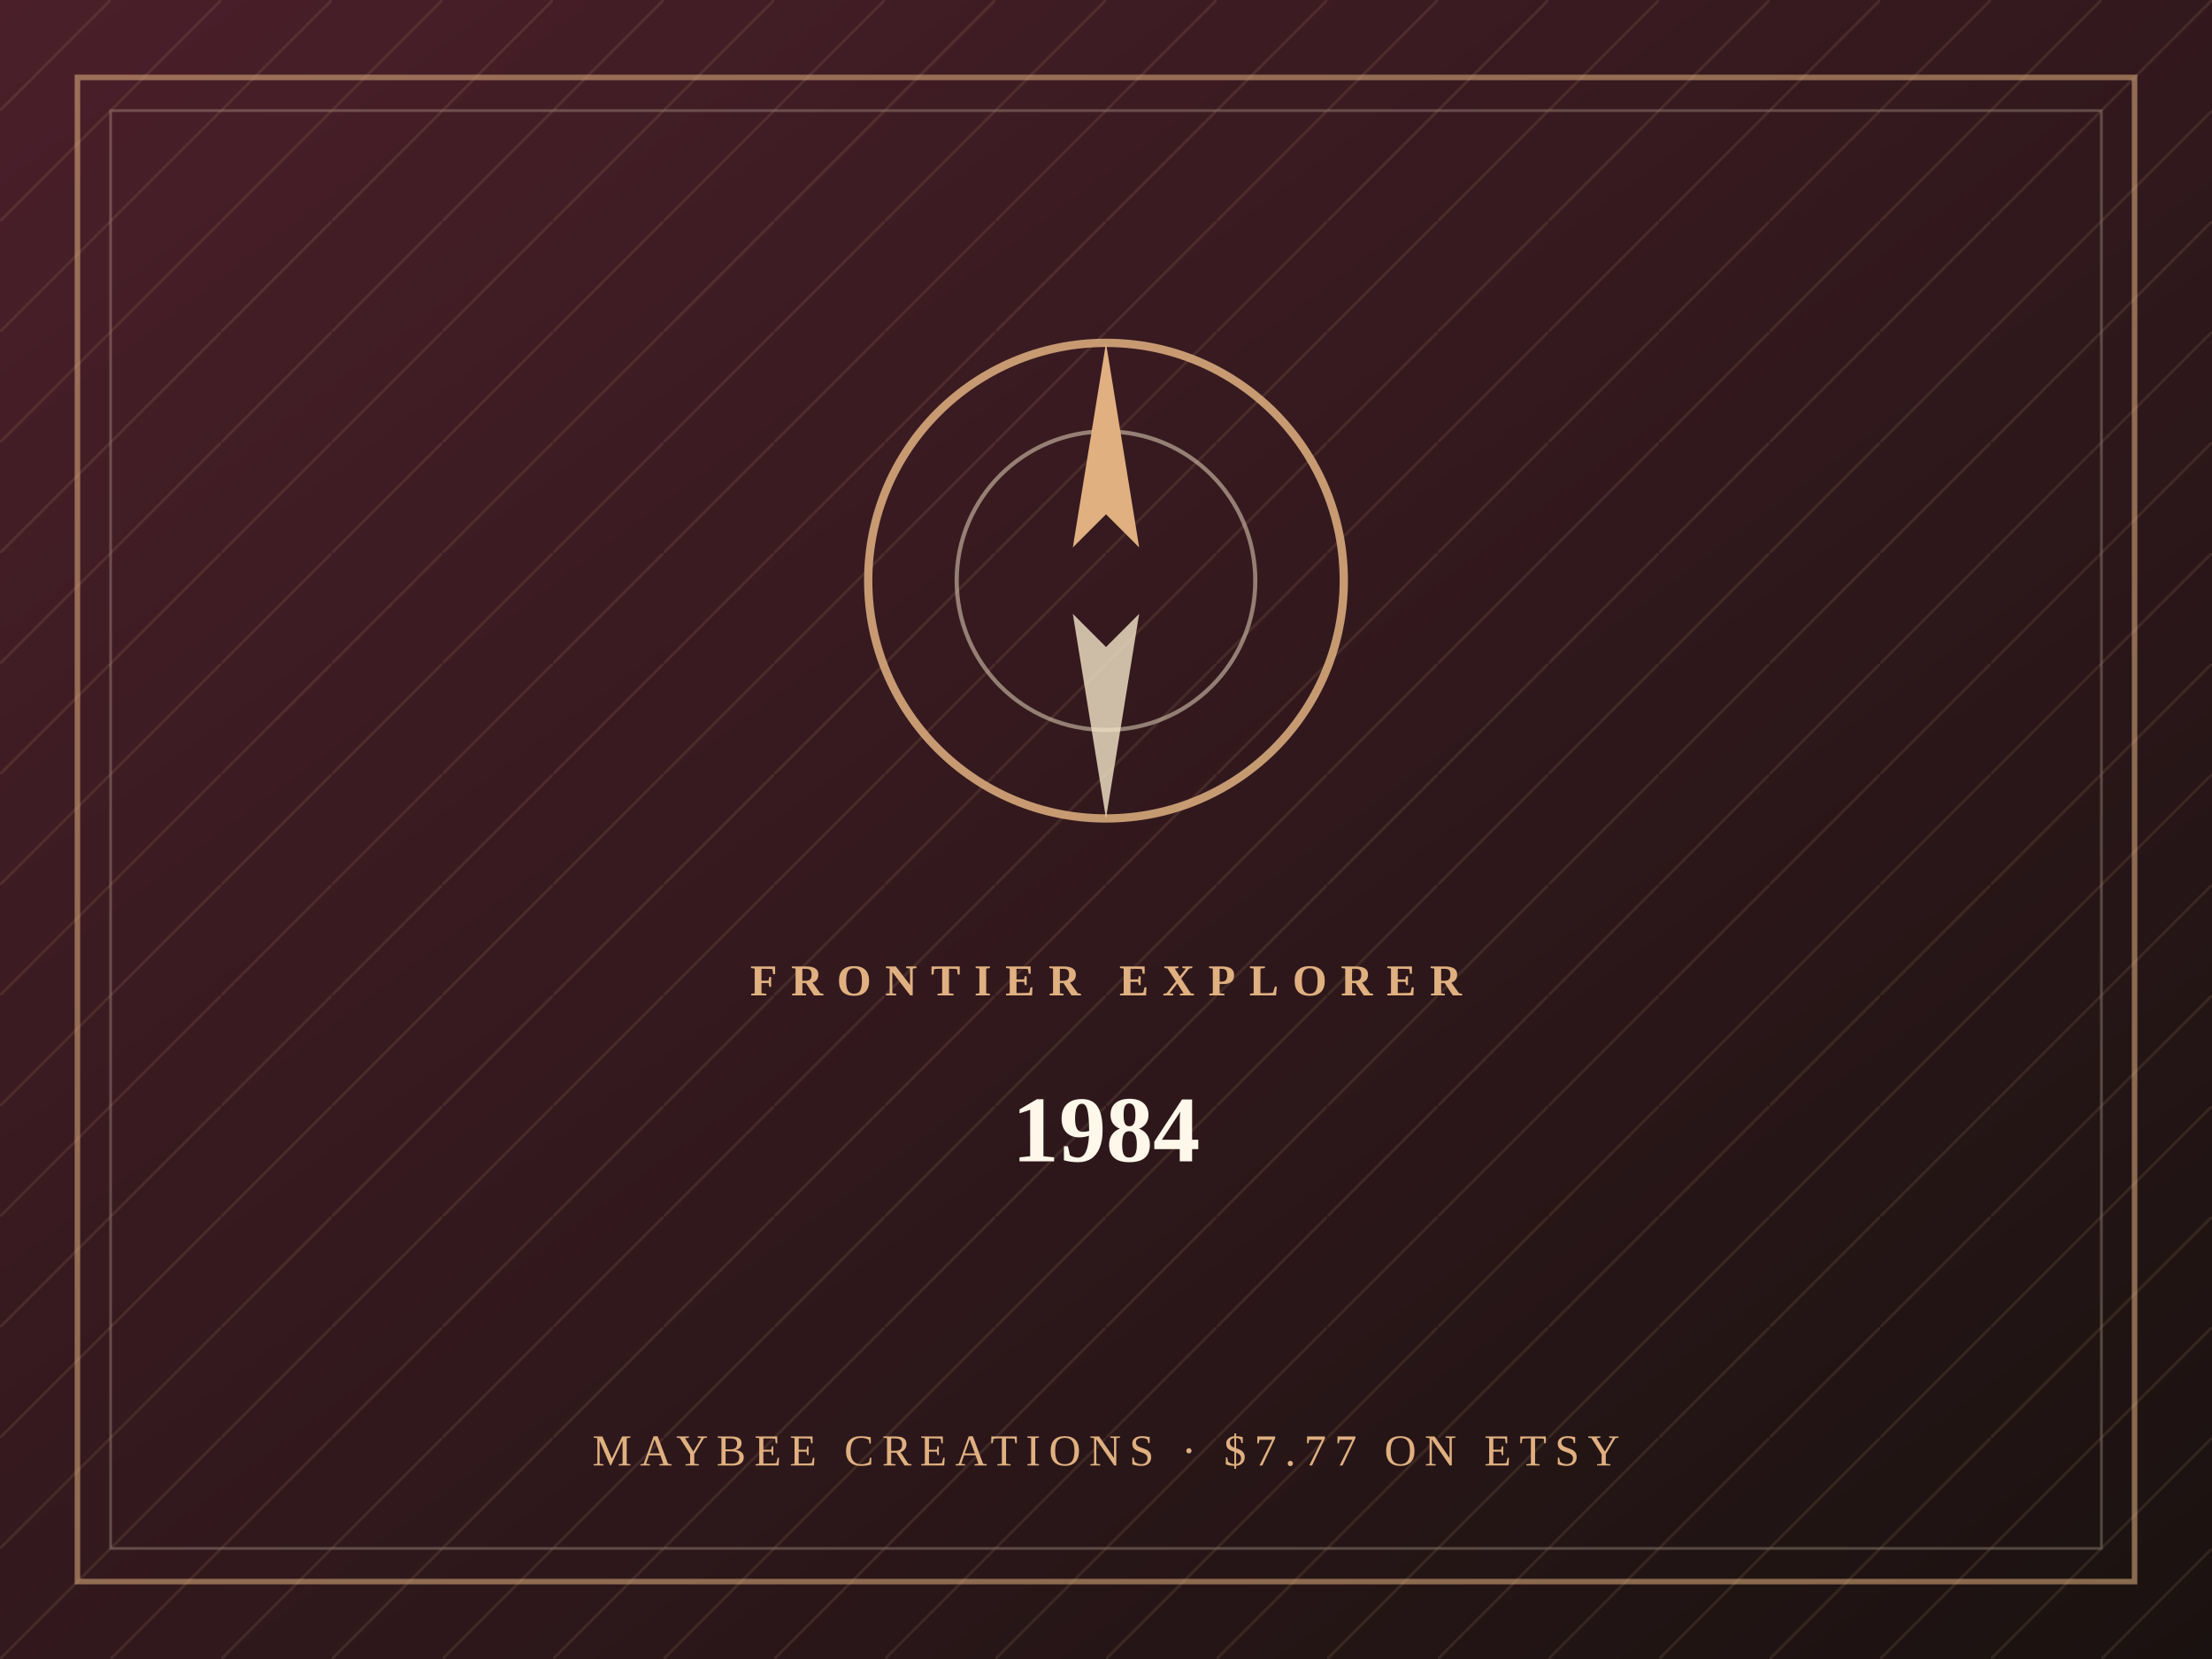
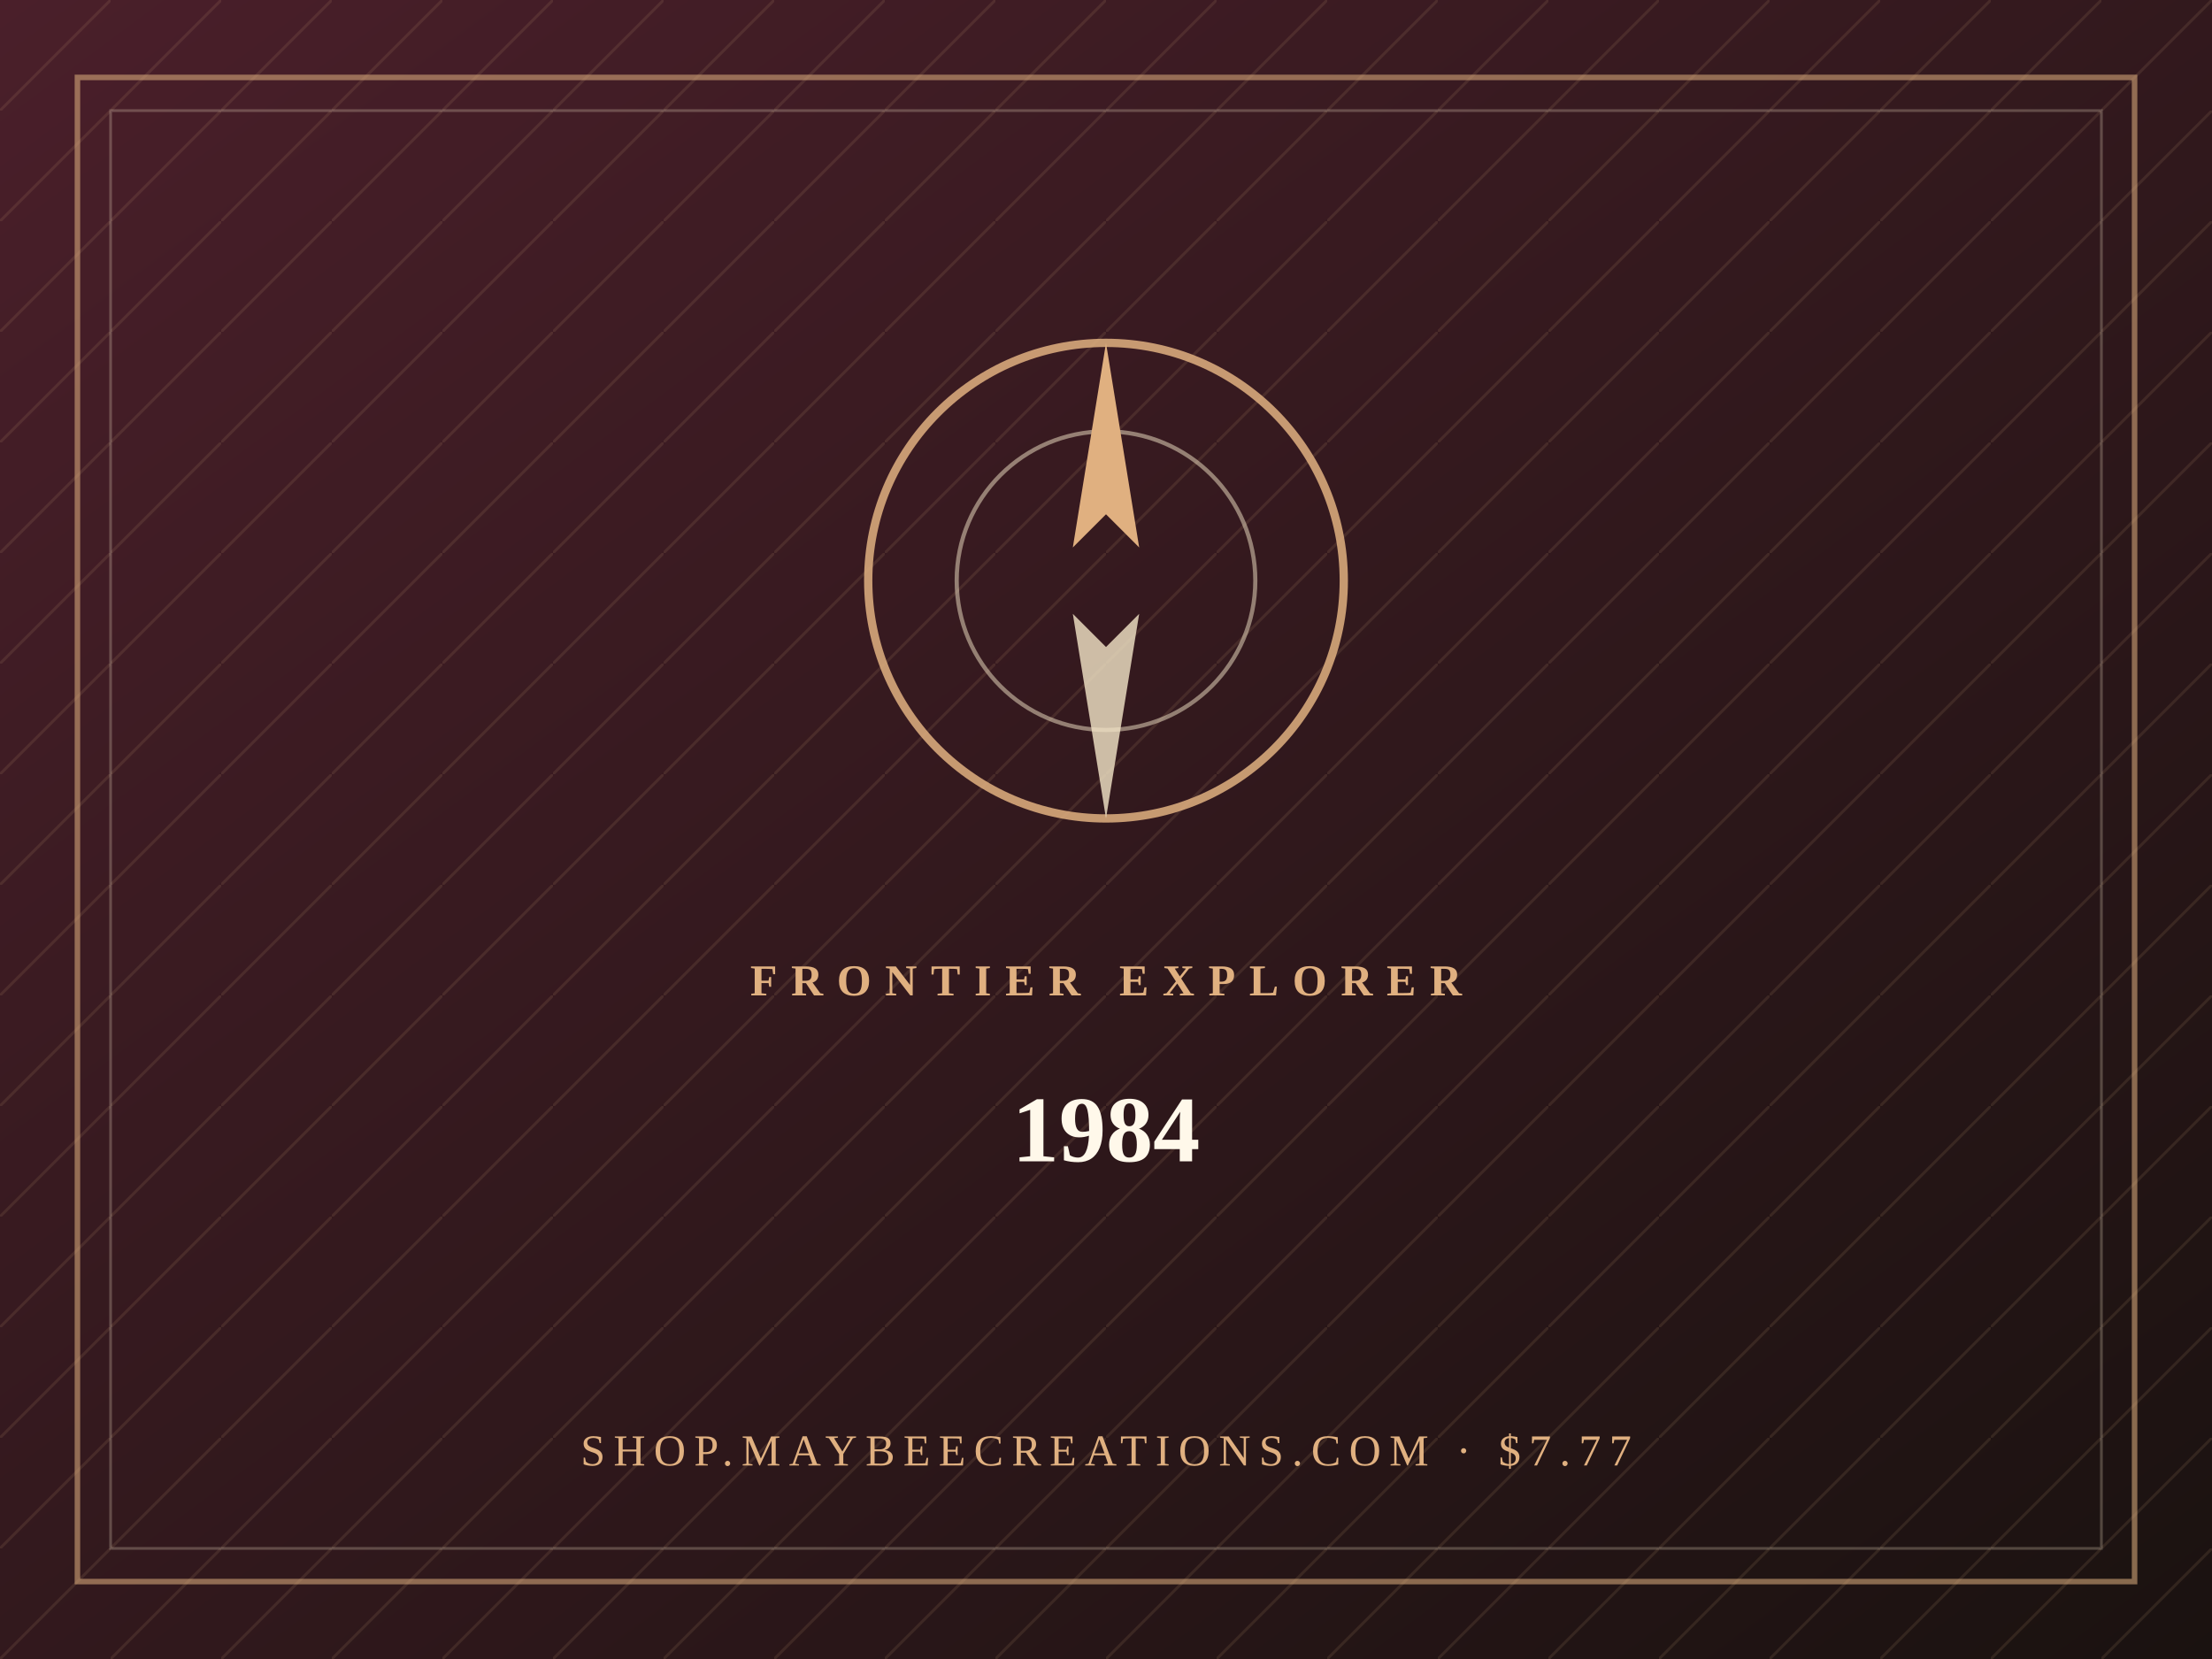
<svg xmlns="http://www.w3.org/2000/svg" viewBox="0 0 800 600" role="img" aria-label="1984 Frontier Explorer">
  <defs>
    <linearGradient id="g" x1="0" y1="0" x2="1" y2="1">
      <stop offset="0%" stop-color="#4a1f2a" />
      <stop offset="100%" stop-color="#1a1210" />
    </linearGradient>
    <pattern id="p" width="40" height="40" patternUnits="userSpaceOnUse">
      <path d="M0 40 L40 0" stroke="#e0b080" stroke-opacity="0.12" stroke-width="1" />
    </pattern>
  </defs>
  <rect width="800" height="600" fill="url(#g)" />
  <rect width="800" height="600" fill="url(#p)" />
  <rect x="28" y="28" width="744" height="544" fill="none" stroke="#e0b080" stroke-opacity="0.55" stroke-width="2" />
  <rect x="40" y="40" width="720" height="520" fill="none" stroke="#f4e6c8" stroke-opacity="0.25" stroke-width="1" />
  <circle cx="400" cy="210" r="86" fill="none" stroke="#e0b080" stroke-width="3" opacity="0.85" />
  <circle cx="400" cy="210" r="54" fill="none" stroke="#f4e6c8" stroke-width="1.5" opacity="0.5" />
  <path d="M400 124 L412 198 L400 186 L388 198 Z" fill="#e0b080" />
  <path d="M400 296 L388 222 L400 234 L412 222 Z" fill="#f4e6c8" opacity="0.8" />
  <text x="400" y="360" text-anchor="middle" fill="#e0b080" font-family="Georgia, 'Times New Roman', serif" font-size="16" letter-spacing="5" font-weight="700">FRONTIER EXPLORER</text>
  <text x="400" y="420" text-anchor="middle" fill="#fff8ea" font-family="Georgia, 'Times New Roman', serif" font-size="34" font-weight="700">1984</text>
-   <text x="400" y="530" text-anchor="middle" fill="#e0b080" font-family="Georgia, 'Times New Roman', serif" font-size="16" letter-spacing="3">MAYBEE CREATIONS · $7.77 ON ETSY</text>
+   <text x="400" y="530" text-anchor="middle" fill="#e0b080" font-family="Georgia, 'Times New Roman', serif" font-size="16" letter-spacing="3">SHOP.MAYBEECREATIONS.COM · $7.77</text>
</svg>
